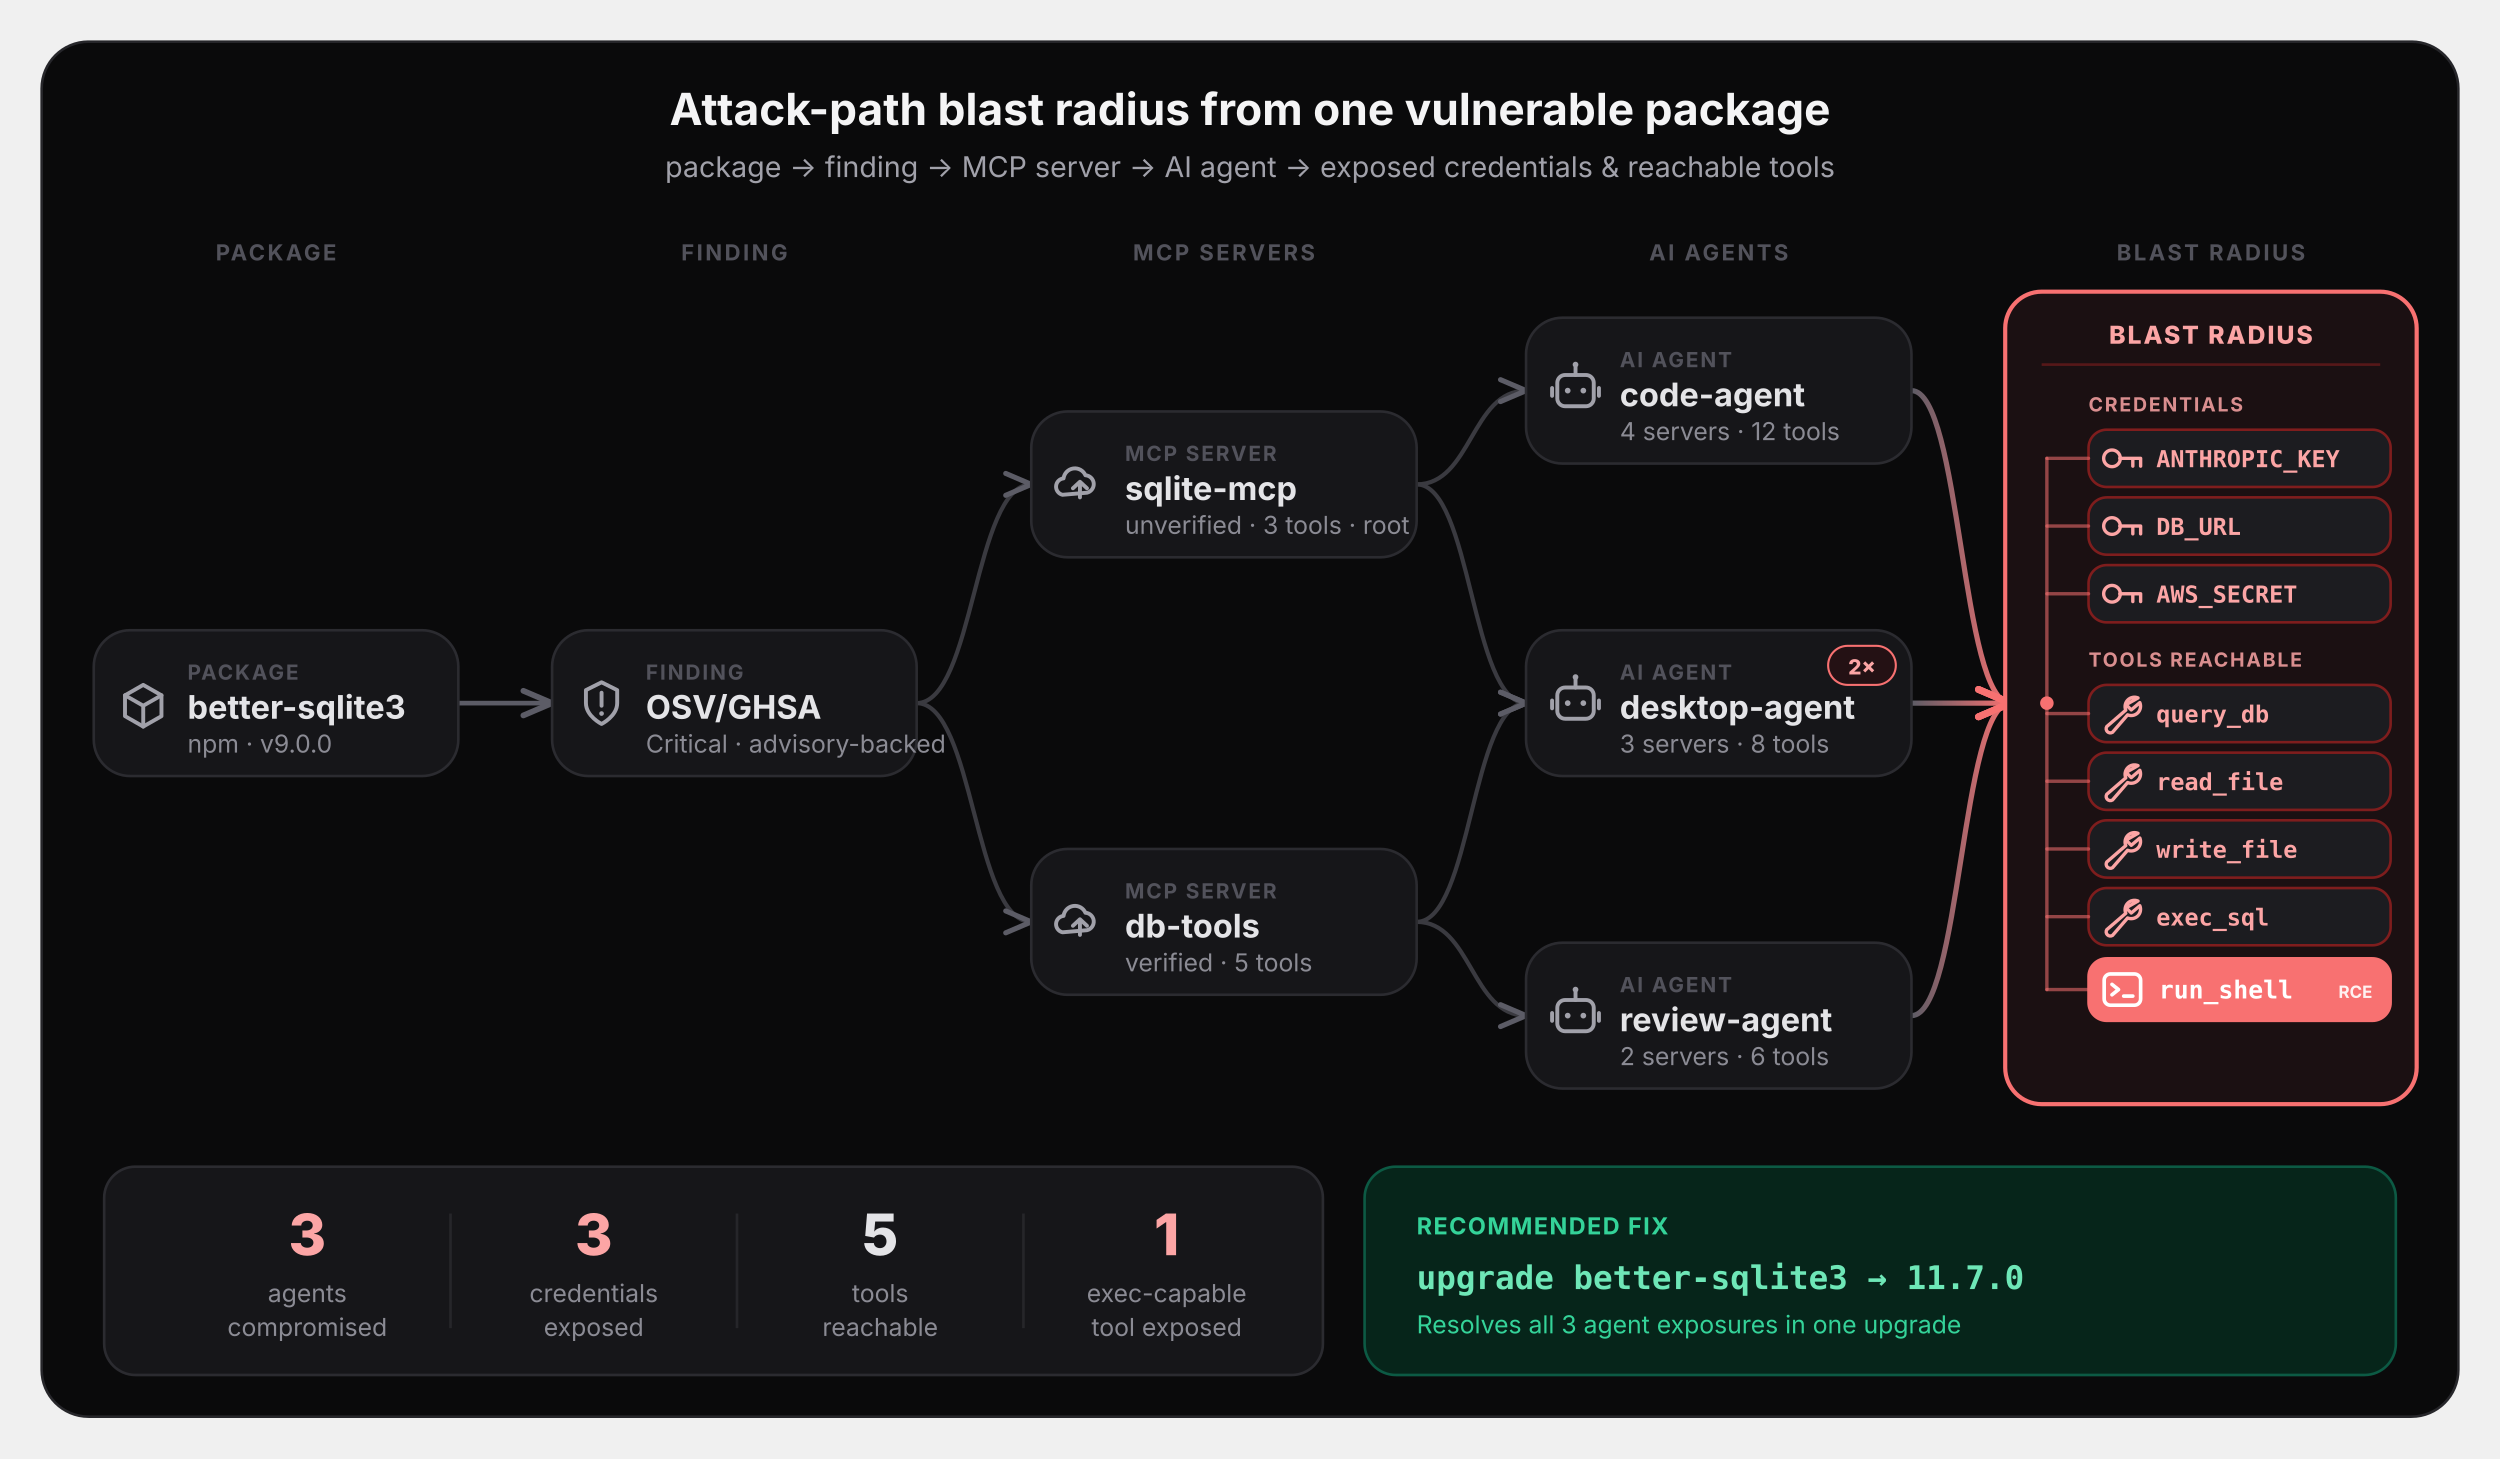
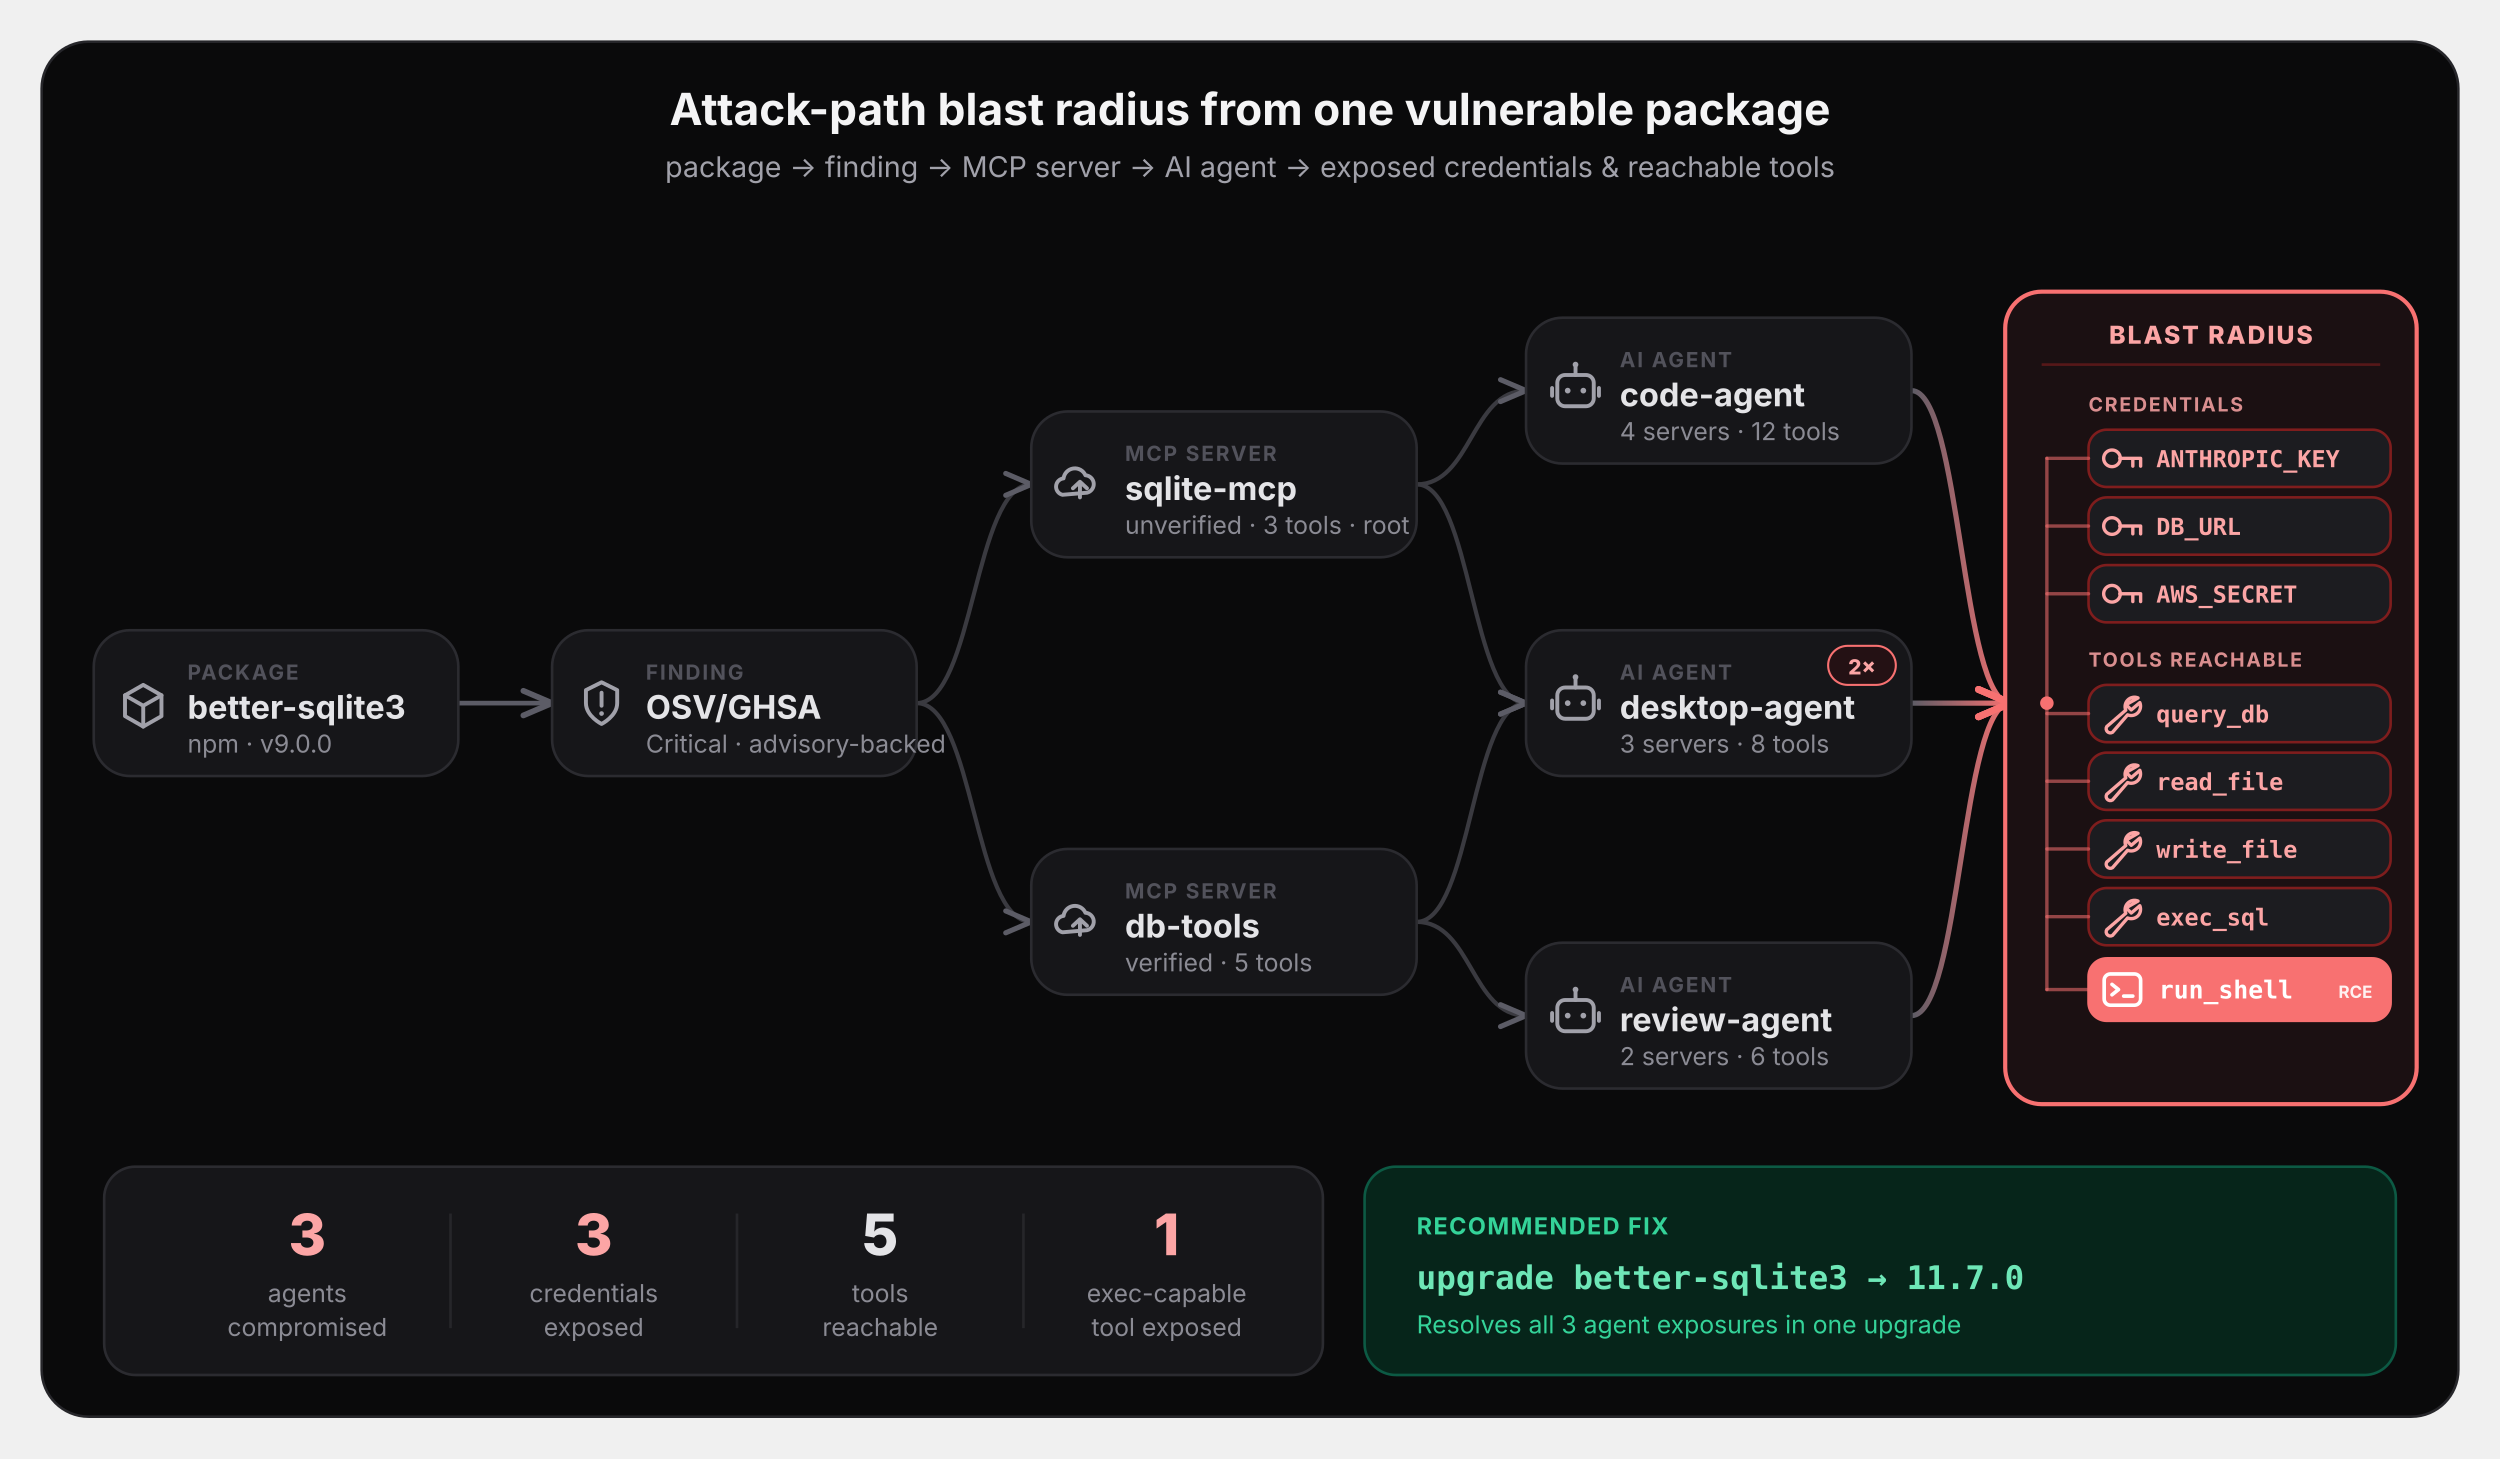
<svg xmlns="http://www.w3.org/2000/svg" viewBox="0 0 960 560" fill="none" font-family="system-ui, -apple-system, 'Segoe UI', sans-serif">
  <defs>
    <marker id="ar" viewBox="0 0 10 8" refX="8" refY="4" markerWidth="9" markerHeight="7" orient="auto">
      <path d="M1 1 L8 4 L1 7" fill="none" stroke="#5c5c66" stroke-width="1.4" stroke-linecap="round" stroke-linejoin="round" />
    </marker>
    <marker id="arA" viewBox="0 0 10 8" refX="8" refY="4" markerWidth="9" markerHeight="7" orient="auto">
      <path d="M1 1 L8 4 L1 7" fill="none" stroke="#f87171" stroke-width="1.5" stroke-linecap="round" stroke-linejoin="round" />
    </marker>
    <linearGradient id="conv" gradientUnits="userSpaceOnUse" x1="734" y1="0" x2="772" y2="0">
      <stop offset="0" stop-color="#5c5c66" />
      <stop offset="1" stop-color="#f87171" />
    </linearGradient>
  </defs>
  <rect x="16" y="16" width="928" height="528" rx="18" fill="#0a0a0b" stroke="#26262a" stroke-width="1" />
  <text x="480" y="48" text-anchor="middle" font-size="17" font-weight="700" fill="#f4f4f5">Attack-path blast radius from one vulnerable package</text>
  <text x="480" y="68" text-anchor="middle" font-size="11" fill="#a1a1aa">package → finding → MCP server → AI agent → exposed credentials &amp; reachable tools</text>
-   <text x="106" y="100" text-anchor="middle" font-size="8.5" font-weight="700" letter-spacing="0.11em" fill="#52525b">PACKAGE</text>
-   <text x="282" y="100" text-anchor="middle" font-size="8.5" font-weight="700" letter-spacing="0.11em" fill="#52525b">FINDING</text>
-   <text x="470" y="100" text-anchor="middle" font-size="8.5" font-weight="700" letter-spacing="0.11em" fill="#52525b">MCP SERVERS</text>
-   <text x="660" y="100" text-anchor="middle" font-size="8.5" font-weight="700" letter-spacing="0.11em" fill="#52525b">AI AGENTS</text>
-   <text x="849" y="100" text-anchor="middle" font-size="8.5" font-weight="700" letter-spacing="0.11em" fill="#52525b">BLAST RADIUS</text>
  <path d="M176 270 C194.0 270 194.0 270 212 270" stroke="#5c5c66" stroke-width="1.8" fill="none" marker-end="url(#ar)" />
  <path d="M352 270 C374.0 270 374.0 186 396 186" stroke="#3a3a40" stroke-width="1.6" fill="none" marker-end="url(#ar)" />
  <path d="M352 270 C374.0 270 374.0 354 396 354" stroke="#3a3a40" stroke-width="1.6" fill="none" marker-end="url(#ar)" />
  <path d="M544 186 C565.0 186 565.0 150 586 150" stroke="#3a3a40" stroke-width="1.6" fill="none" marker-end="url(#ar)" />
  <path d="M544 186 C565.0 186 565.0 270 586 270" stroke="#3a3a40" stroke-width="1.6" fill="none" marker-end="url(#ar)" />
  <path d="M544 354 C565.0 354 565.0 270 586 270" stroke="#3a3a40" stroke-width="1.6" fill="none" marker-end="url(#ar)" />
  <path d="M544 354 C565.0 354 565.0 390 586 390" stroke="#3a3a40" stroke-width="1.6" fill="none" marker-end="url(#ar)" />
  <path d="M734 150 C753.0 150 753.0 270 772 270" stroke="url(#conv)" stroke-width="2" fill="none" marker-end="url(#arA)" />
  <path d="M734 270 C753.0 270 753.0 270 772 270" stroke="url(#conv)" stroke-width="2" fill="none" marker-end="url(#arA)" />
  <path d="M734 390 C753.0 390 753.0 270 772 270" stroke="url(#conv)" stroke-width="2" fill="none" marker-end="url(#arA)" />
  <rect x="36" y="242" width="140" height="56" rx="14" fill="#161619" stroke="#2b2b30" stroke-width="1" />
  <path d="M55 263.0 L62 267.0 V275.0 L55 279.0 L48 275.0 V267.0 Z" stroke="#a1a1aa" stroke-width="1.5" fill="none" stroke-linecap="round" stroke-linejoin="round" />
  <path d="M48 267.0 L55 271.0 L62 267.0 M55 271.0 V279.0" stroke="#a1a1aa" stroke-width="1.5" fill="none" stroke-linecap="round" stroke-linejoin="round" />
  <text x="72" y="261" font-size="8" font-weight="700" letter-spacing="0.09em" fill="#52525b">PACKAGE</text>
  <text x="72" y="276" font-size="12.5" font-weight="700" fill="#e4e4e7">better-sqlite3</text>
  <text x="72" y="289" font-size="9.5" fill="#8b8b94">npm · v9.0.0</text>
  <rect x="212" y="242" width="140" height="56" rx="14" fill="#161619" stroke="#2b2b30" stroke-width="1" />
  <path d="M231 262.0 L237 265.0 V270.0 C237 275.0 231 278.0 231 278.0 C231 278.0 225 275.0 225 270.0 V265.0 Z" stroke="#a1a1aa" stroke-width="1.5" fill="none" stroke-linecap="round" stroke-linejoin="round" />
  <path d="M231 266.0 V271.0" stroke="#a1a1aa" stroke-width="1.5" fill="none" stroke-linecap="round" stroke-linejoin="round" />
  <circle cx="231" cy="274.0" r="0.9" fill="#a1a1aa" stroke="none" />
  <text x="248" y="261" font-size="8" font-weight="700" letter-spacing="0.09em" fill="#52525b">FINDING</text>
  <text x="248" y="276" font-size="12.5" font-weight="700" fill="#e4e4e7">OSV/GHSA</text>
  <text x="248" y="289" font-size="9.5" fill="#8b8b94">Critical · advisory-backed</text>
  <rect x="396" y="158" width="148" height="56" rx="14" fill="#161619" stroke="#2b2b30" stroke-width="1" />
  <path d="M408 190.0 a3.2 3.2 0 0 1 0.4 -6.3 a4.4 4.4 0 0 1 8.4 -1.2 a3.4 3.4 0 0 1 0.6 6.7 Z" stroke="#a1a1aa" stroke-width="1.5" fill="none" stroke-linecap="round" stroke-linejoin="round" />
  <path d="M414.7 191.0 V185.0 M412 187.5 L414.7 185.0 L417.4 187.5" stroke="#a1a1aa" stroke-width="1.5" fill="none" stroke-linecap="round" stroke-linejoin="round" />
  <text x="432" y="177" font-size="8" font-weight="700" letter-spacing="0.09em" fill="#52525b">MCP SERVER</text>
  <text x="432" y="192" font-size="12.5" font-weight="700" fill="#e4e4e7">sqlite-mcp</text>
  <text x="432" y="205" font-size="9.5" fill="#8b8b94">unverified · 3 tools · root</text>
  <rect x="396" y="326" width="148" height="56" rx="14" fill="#161619" stroke="#2b2b30" stroke-width="1" />
  <path d="M408 358.0 a3.2 3.2 0 0 1 0.4 -6.3 a4.4 4.4 0 0 1 8.4 -1.2 a3.4 3.4 0 0 1 0.6 6.7 Z" stroke="#a1a1aa" stroke-width="1.5" fill="none" stroke-linecap="round" stroke-linejoin="round" />
  <path d="M414.7 359.0 V353.0 M412 355.5 L414.7 353.0 L417.4 355.5" stroke="#a1a1aa" stroke-width="1.5" fill="none" stroke-linecap="round" stroke-linejoin="round" />
  <text x="432" y="345" font-size="8" font-weight="700" letter-spacing="0.09em" fill="#52525b">MCP SERVER</text>
  <text x="432" y="360" font-size="12.5" font-weight="700" fill="#e4e4e7">db-tools</text>
  <text x="432" y="373" font-size="9.5" fill="#8b8b94">verified · 5 tools</text>
  <rect x="586" y="122" width="148" height="56" rx="14" fill="#161619" stroke="#2b2b30" stroke-width="1" />
  <path d="M605 141.0 V144.0" stroke="#a1a1aa" stroke-width="1.5" fill="none" stroke-linecap="round" stroke-linejoin="round" />
  <circle cx="605" cy="140.0" r="1.1" fill="#a1a1aa" stroke="none" />
  <rect x="598" y="144.0" width="14" height="12" rx="3" stroke="#a1a1aa" stroke-width="1.5" fill="none" stroke-linecap="round" stroke-linejoin="round" />
  <circle cx="602" cy="150.0" r="1.1" fill="#a1a1aa" stroke="none" />
  <circle cx="608" cy="150.0" r="1.1" fill="#a1a1aa" stroke="none" />
  <path d="M596 149.0 V152.0 M614 149.0 V152.0" stroke="#a1a1aa" stroke-width="1.5" fill="none" stroke-linecap="round" stroke-linejoin="round" />
  <text x="622" y="141" font-size="8" font-weight="700" letter-spacing="0.09em" fill="#52525b">AI AGENT</text>
  <text x="622" y="156" font-size="12.5" font-weight="700" fill="#e4e4e7">code-agent</text>
  <text x="622" y="169" font-size="9.5" fill="#8b8b94">4 servers · 12 tools</text>
  <rect x="586" y="242" width="148" height="56" rx="14" fill="#161619" stroke="#2b2b30" stroke-width="1" />
  <path d="M605 261.0 V264.0" stroke="#a1a1aa" stroke-width="1.5" fill="none" stroke-linecap="round" stroke-linejoin="round" />
  <circle cx="605" cy="260.0" r="1.1" fill="#a1a1aa" stroke="none" />
  <rect x="598" y="264.0" width="14" height="12" rx="3" stroke="#a1a1aa" stroke-width="1.5" fill="none" stroke-linecap="round" stroke-linejoin="round" />
  <circle cx="602" cy="270.0" r="1.1" fill="#a1a1aa" stroke="none" />
  <circle cx="608" cy="270.0" r="1.1" fill="#a1a1aa" stroke="none" />
  <path d="M596 269.0 V272.0 M614 269.0 V272.0" stroke="#a1a1aa" stroke-width="1.5" fill="none" stroke-linecap="round" stroke-linejoin="round" />
  <text x="622" y="261" font-size="8" font-weight="700" letter-spacing="0.09em" fill="#52525b">AI AGENT</text>
  <text x="622" y="276" font-size="12.5" font-weight="700" fill="#e4e4e7">desktop-agent</text>
  <text x="622" y="289" font-size="9.5" fill="#8b8b94">3 servers · 8 tools</text>
  <rect x="586" y="362" width="148" height="56" rx="14" fill="#161619" stroke="#2b2b30" stroke-width="1" />
  <path d="M605 381.0 V384.0" stroke="#a1a1aa" stroke-width="1.5" fill="none" stroke-linecap="round" stroke-linejoin="round" />
  <circle cx="605" cy="380.0" r="1.1" fill="#a1a1aa" stroke="none" />
  <rect x="598" y="384.0" width="14" height="12" rx="3" stroke="#a1a1aa" stroke-width="1.5" fill="none" stroke-linecap="round" stroke-linejoin="round" />
  <circle cx="602" cy="390.0" r="1.1" fill="#a1a1aa" stroke="none" />
  <circle cx="608" cy="390.0" r="1.1" fill="#a1a1aa" stroke="none" />
  <path d="M596 389.0 V392.0 M614 389.0 V392.0" stroke="#a1a1aa" stroke-width="1.5" fill="none" stroke-linecap="round" stroke-linejoin="round" />
  <text x="622" y="381" font-size="8" font-weight="700" letter-spacing="0.09em" fill="#52525b">AI AGENT</text>
  <text x="622" y="396" font-size="12.5" font-weight="700" fill="#e4e4e7">review-agent</text>
  <text x="622" y="409" font-size="9.5" fill="#8b8b94">2 servers · 6 tools</text>
  <rect x="702" y="248" width="26" height="15" rx="7.5" fill="#241114" stroke="#f87171" stroke-width="0.8" />
  <text x="715" y="259" text-anchor="middle" font-size="8" font-weight="800" fill="#fca5a5">2×</text>
  <rect x="770" y="112" width="158" height="312" rx="14" fill="#1b1012" stroke="#f87171" stroke-width="1.6" />
  <text x="849" y="132" text-anchor="middle" font-size="9.5" font-weight="800" letter-spacing="0.08em" fill="#fca5a5">BLAST RADIUS</text>
  <line x1="784" y1="140" x2="914" y2="140" stroke="#7f1d1d" stroke-width="1" opacity="0.6" />
  <circle cx="786" cy="270" r="2.6" fill="#f87171" />
  <text x="802" y="158" font-size="7.5" font-weight="700" letter-spacing="0.09em" fill="#fca5a5" opacity="0.85">CREDENTIALS</text>
  <rect x="802" y="165" width="116" height="22" rx="7" fill="#1c1c20" stroke="#7f1d1d" stroke-width="1" />
  <circle cx="811" cy="176" r="3.2" stroke="#fca5a5" stroke-width="1.3" fill="none" stroke-linecap="round" stroke-linejoin="round" />
  <path d="M814 176 H822 M819 176 V179 M822 176 V179" stroke="#fca5a5" stroke-width="1.3" fill="none" stroke-linecap="round" stroke-linejoin="round" />
  <text x="828" y="179.4" font-size="9" font-weight="600" font-family="ui-monospace, monospace" fill="#fca5a5">ANTHROPIC_KEY</text>
  <rect x="802" y="191" width="116" height="22" rx="7" fill="#1c1c20" stroke="#7f1d1d" stroke-width="1" />
  <circle cx="811" cy="202" r="3.2" stroke="#fca5a5" stroke-width="1.3" fill="none" stroke-linecap="round" stroke-linejoin="round" />
  <path d="M814 202 H822 M819 202 V205 M822 202 V205" stroke="#fca5a5" stroke-width="1.3" fill="none" stroke-linecap="round" stroke-linejoin="round" />
  <text x="828" y="205.4" font-size="9" font-weight="600" font-family="ui-monospace, monospace" fill="#fca5a5">DB_URL</text>
  <rect x="802" y="217" width="116" height="22" rx="7" fill="#1c1c20" stroke="#7f1d1d" stroke-width="1" />
  <circle cx="811" cy="228" r="3.2" stroke="#fca5a5" stroke-width="1.3" fill="none" stroke-linecap="round" stroke-linejoin="round" />
  <path d="M814 228 H822 M819 228 V231 M822 228 V231" stroke="#fca5a5" stroke-width="1.3" fill="none" stroke-linecap="round" stroke-linejoin="round" />
  <text x="828" y="231.4" font-size="9" font-weight="600" font-family="ui-monospace, monospace" fill="#fca5a5">AWS_SECRET</text>
  <text x="802" y="256" font-size="7.5" font-weight="700" letter-spacing="0.09em" fill="#fca5a5" opacity="0.85">TOOLS REACHABLE</text>
  <rect x="802" y="263" width="116" height="22" rx="7" fill="#1c1c20" stroke="#7f1d1d" stroke-width="1" />
  <path d="M821 268 a3.6 3.6 0 0 0 -4.7 4.7 L809 279 a1.6 1.6 0 0 0 2.2 2.2 L817 274.5 a3.6 3.6 0 0 0 4.7 -4.7 L818.4 272.6 L816.4 270.6 Z" stroke="#fca5a5" stroke-width="1.3" fill="none" stroke-linecap="round" stroke-linejoin="round" />
  <text x="828" y="277.4" font-size="9" font-weight="600" font-family="ui-monospace, monospace" fill="#fca5a5">query_db</text>
  <rect x="802" y="289" width="116" height="22" rx="7" fill="#1c1c20" stroke="#7f1d1d" stroke-width="1" />
  <path d="M821 294 a3.6 3.6 0 0 0 -4.7 4.7 L809 305 a1.6 1.6 0 0 0 2.2 2.2 L817 300.5 a3.6 3.6 0 0 0 4.7 -4.7 L818.4 298.6 L816.4 296.6 Z" stroke="#fca5a5" stroke-width="1.3" fill="none" stroke-linecap="round" stroke-linejoin="round" />
  <text x="828" y="303.4" font-size="9" font-weight="600" font-family="ui-monospace, monospace" fill="#fca5a5">read_file</text>
  <rect x="802" y="315" width="116" height="22" rx="7" fill="#1c1c20" stroke="#7f1d1d" stroke-width="1" />
  <path d="M821 320 a3.6 3.6 0 0 0 -4.7 4.7 L809 331 a1.6 1.6 0 0 0 2.2 2.2 L817 326.5 a3.6 3.6 0 0 0 4.7 -4.7 L818.4 324.6 L816.4 322.6 Z" stroke="#fca5a5" stroke-width="1.3" fill="none" stroke-linecap="round" stroke-linejoin="round" />
  <text x="828" y="329.4" font-size="9" font-weight="600" font-family="ui-monospace, monospace" fill="#fca5a5">write_file</text>
  <rect x="802" y="341" width="116" height="22" rx="7" fill="#1c1c20" stroke="#7f1d1d" stroke-width="1" />
  <path d="M821 346 a3.6 3.6 0 0 0 -4.7 4.7 L809 357 a1.6 1.6 0 0 0 2.2 2.2 L817 352.5 a3.6 3.6 0 0 0 4.7 -4.7 L818.4 350.6 L816.4 348.6 Z" stroke="#fca5a5" stroke-width="1.3" fill="none" stroke-linecap="round" stroke-linejoin="round" />
  <text x="828" y="355.4" font-size="9" font-weight="600" font-family="ui-monospace, monospace" fill="#fca5a5">exec_sql</text>
  <rect x="802" y="368" width="116" height="24" rx="7" fill="#f87171" stroke="#f87171" stroke-width="1" />
  <rect x="808" y="374" width="14" height="12" rx="2.4" stroke="#ffffff" stroke-width="1.4" fill="none" stroke-linecap="round" stroke-linejoin="round" />
  <path d="M811 378 L813.5 380 L811 382 M815.5 382.5 H819" stroke="#ffffff" stroke-width="1.4" fill="none" stroke-linecap="round" stroke-linejoin="round" />
  <text x="829" y="383.4" font-size="9.5" font-weight="700" font-family="ui-monospace, monospace" fill="#ffffff">run_shell</text>
  <text x="911" y="383.2" text-anchor="end" font-size="6.5" font-weight="700" fill="#ffffff" opacity="0.9">RCE</text>
  <path d="M786 176 V380" stroke="#f87171" stroke-width="1.3" fill="none" opacity="0.55" stroke-linecap="round" />
  <path d="M786 176 H802" stroke="#f87171" stroke-width="1.3" fill="none" opacity="0.55" stroke-linecap="round" />
  <path d="M786 202 H802" stroke="#f87171" stroke-width="1.3" fill="none" opacity="0.55" stroke-linecap="round" />
  <path d="M786 228 H802" stroke="#f87171" stroke-width="1.3" fill="none" opacity="0.55" stroke-linecap="round" />
  <path d="M786 274 H802" stroke="#f87171" stroke-width="1.3" fill="none" opacity="0.55" stroke-linecap="round" />
  <path d="M786 300 H802" stroke="#f87171" stroke-width="1.3" fill="none" opacity="0.55" stroke-linecap="round" />
  <path d="M786 326 H802" stroke="#f87171" stroke-width="1.3" fill="none" opacity="0.55" stroke-linecap="round" />
  <path d="M786 352 H802" stroke="#f87171" stroke-width="1.3" fill="none" opacity="0.55" stroke-linecap="round" />
  <path d="M786 380 H802" stroke="#f87171" stroke-width="1.3" fill="none" opacity="0.55" stroke-linecap="round" />
  <rect x="40" y="448" width="468" height="80" rx="12" fill="#161619" stroke="#2b2b30" stroke-width="1" />
  <text x="118" y="482" text-anchor="middle" font-size="22" font-weight="800" fill="#fca5a5">3</text>
  <text x="118" y="500" text-anchor="middle" font-size="9.5" fill="#8b8b94">agents</text>
  <text x="118" y="513" text-anchor="middle" font-size="9.5" fill="#8b8b94">compromised</text>
  <line x1="173.0" y1="466" x2="173.0" y2="510" stroke="#26262a" stroke-width="1" />
  <text x="228" y="482" text-anchor="middle" font-size="22" font-weight="800" fill="#fca5a5">3</text>
  <text x="228" y="500" text-anchor="middle" font-size="9.5" fill="#8b8b94">credentials</text>
  <text x="228" y="513" text-anchor="middle" font-size="9.5" fill="#8b8b94">exposed</text>
  <line x1="283.0" y1="466" x2="283.0" y2="510" stroke="#26262a" stroke-width="1" />
  <text x="338" y="482" text-anchor="middle" font-size="22" font-weight="800" fill="#e4e4e7">5</text>
  <text x="338" y="500" text-anchor="middle" font-size="9.5" fill="#8b8b94">tools</text>
  <text x="338" y="513" text-anchor="middle" font-size="9.5" fill="#8b8b94">reachable</text>
  <line x1="393.0" y1="466" x2="393.0" y2="510" stroke="#26262a" stroke-width="1" />
  <text x="448" y="482" text-anchor="middle" font-size="22" font-weight="800" fill="#fca5a5">1</text>
  <text x="448" y="500" text-anchor="middle" font-size="9.5" fill="#8b8b94">exec-capable</text>
  <text x="448" y="513" text-anchor="middle" font-size="9.5" fill="#8b8b94">tool exposed</text>
  <rect x="524" y="448" width="396" height="80" rx="12" fill="#06251a" stroke="#0c5a44" stroke-width="1" />
  <text x="544" y="474" font-size="9" font-weight="700" letter-spacing="0.06em" fill="#34d399">RECOMMENDED FIX</text>
  <text x="544" y="495" font-size="12.5" font-weight="700" font-family="ui-monospace, monospace" fill="#6ee7b7">upgrade better-sqlite3 → 11.7.0</text>
  <text x="544" y="512" font-size="9.5" fill="#34d399">Resolves all 3 agent exposures in one upgrade</text>
</svg>
